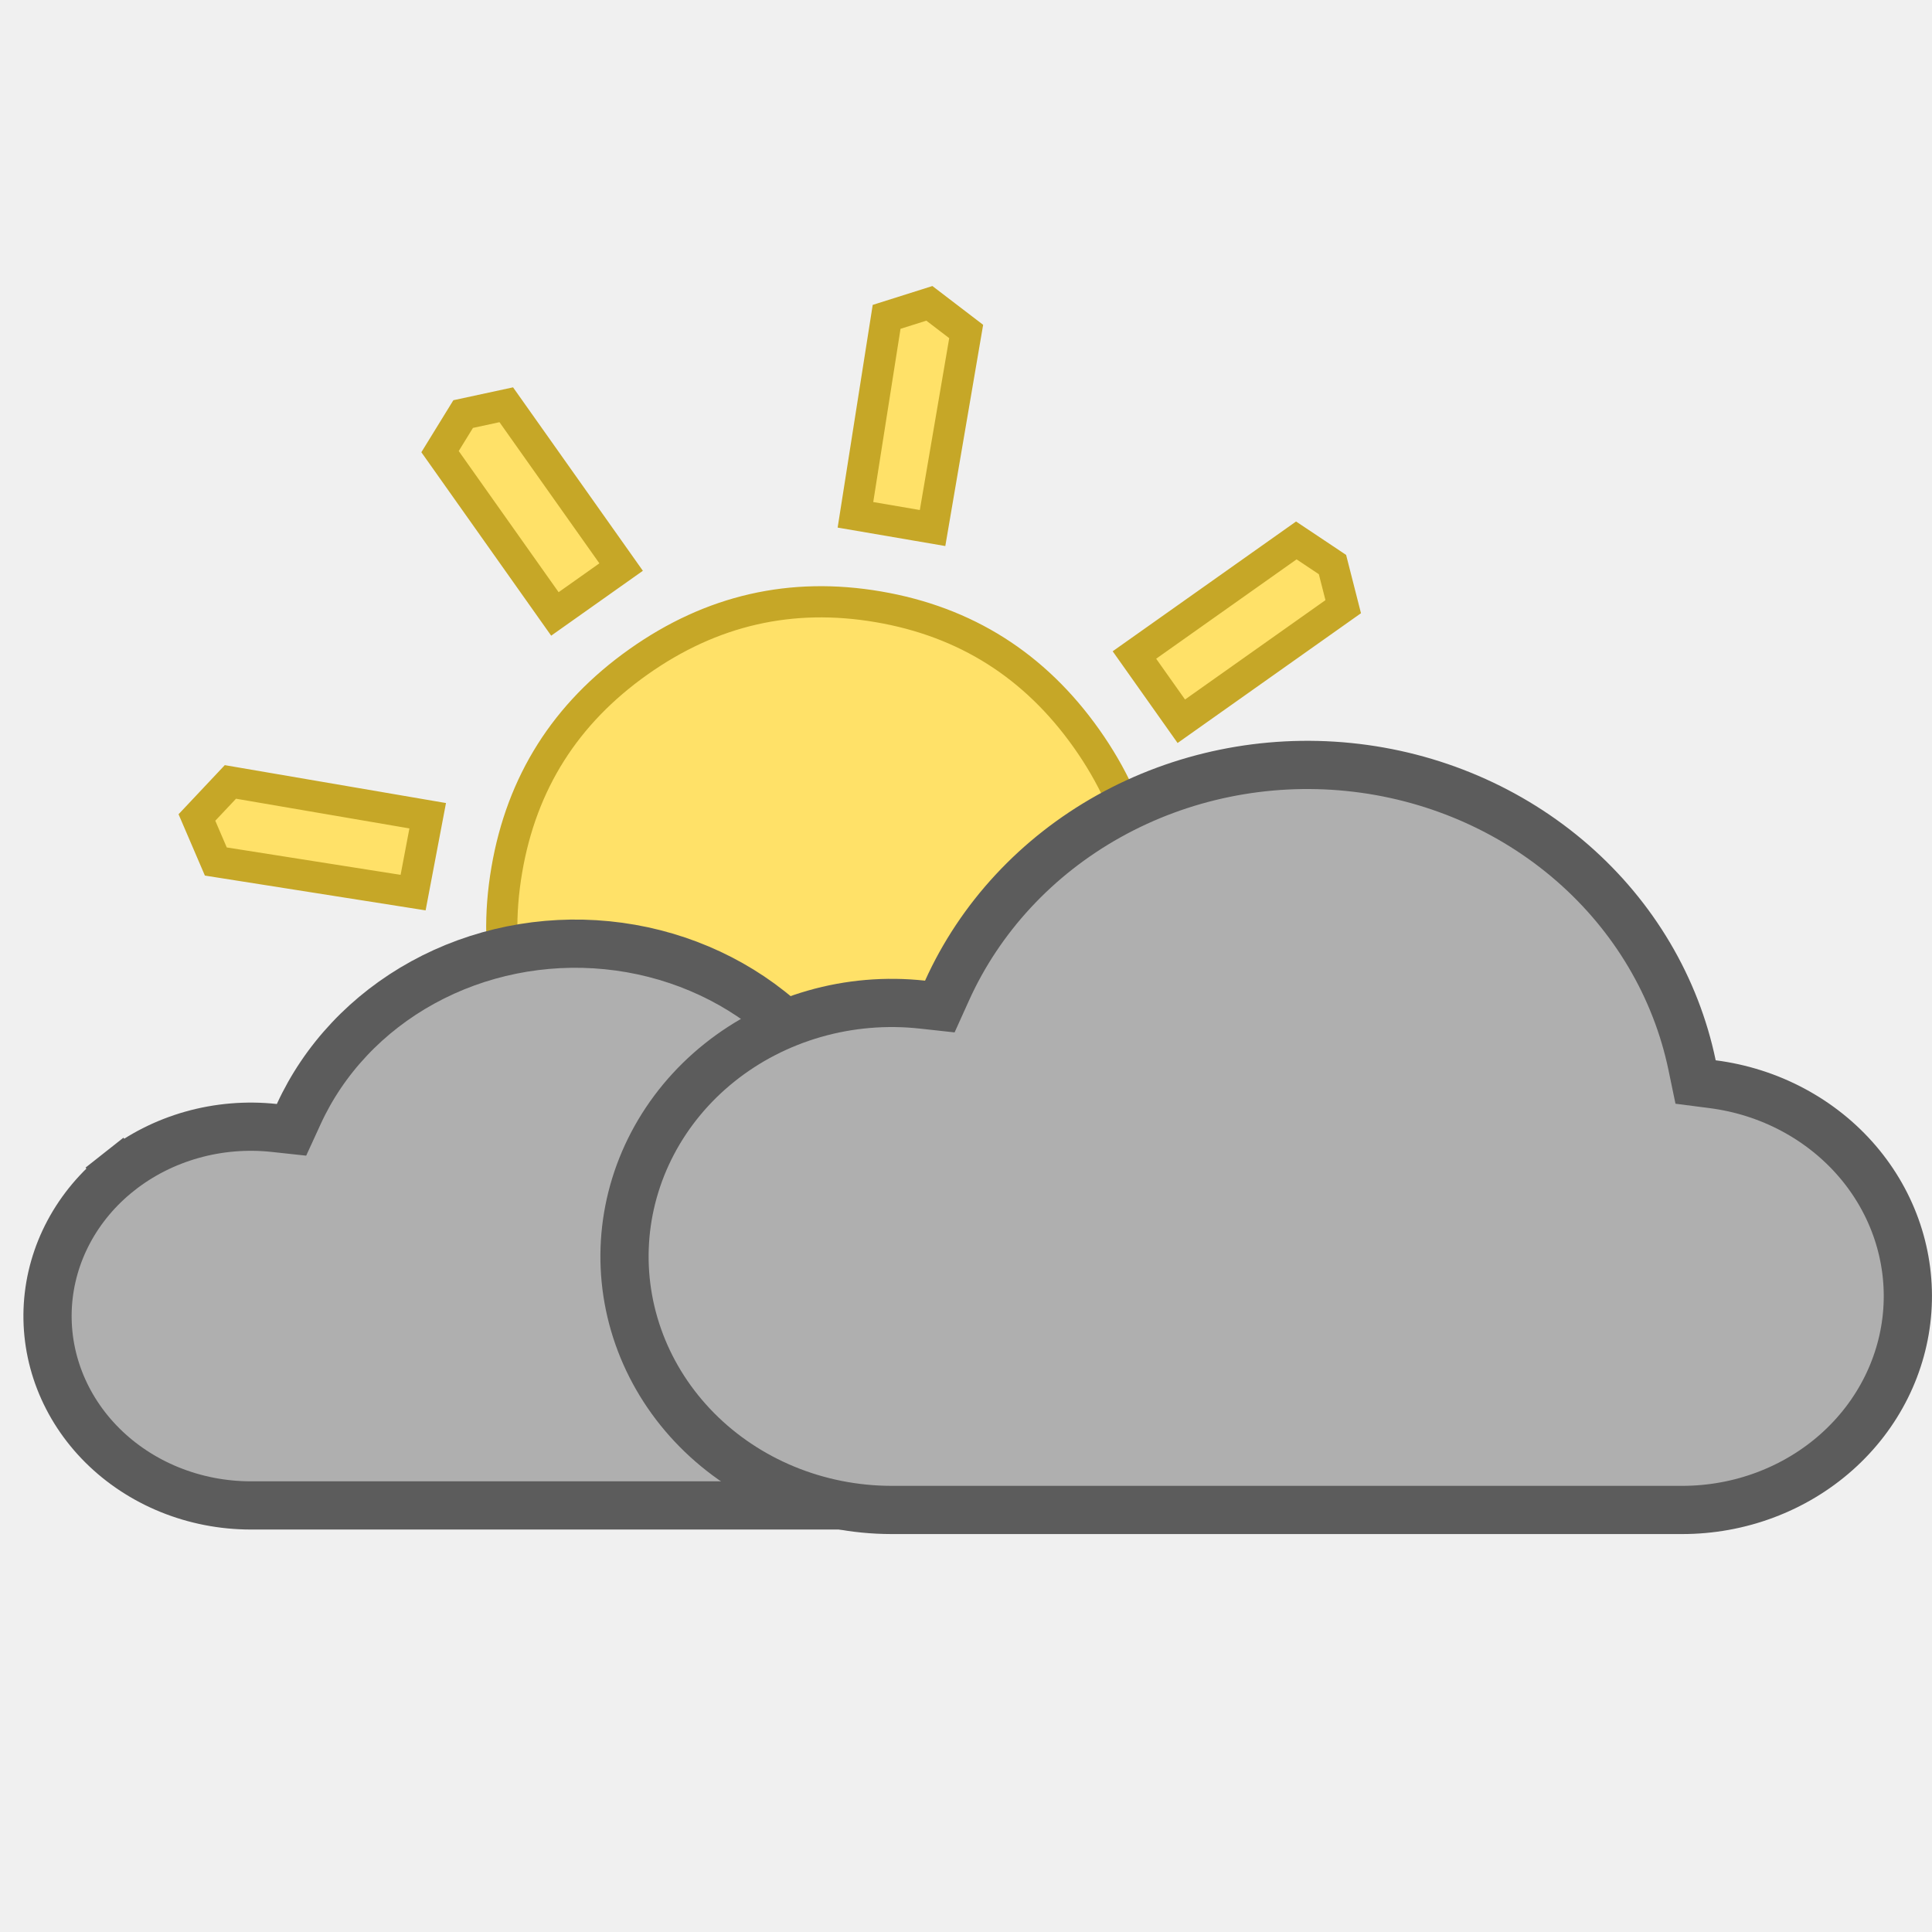
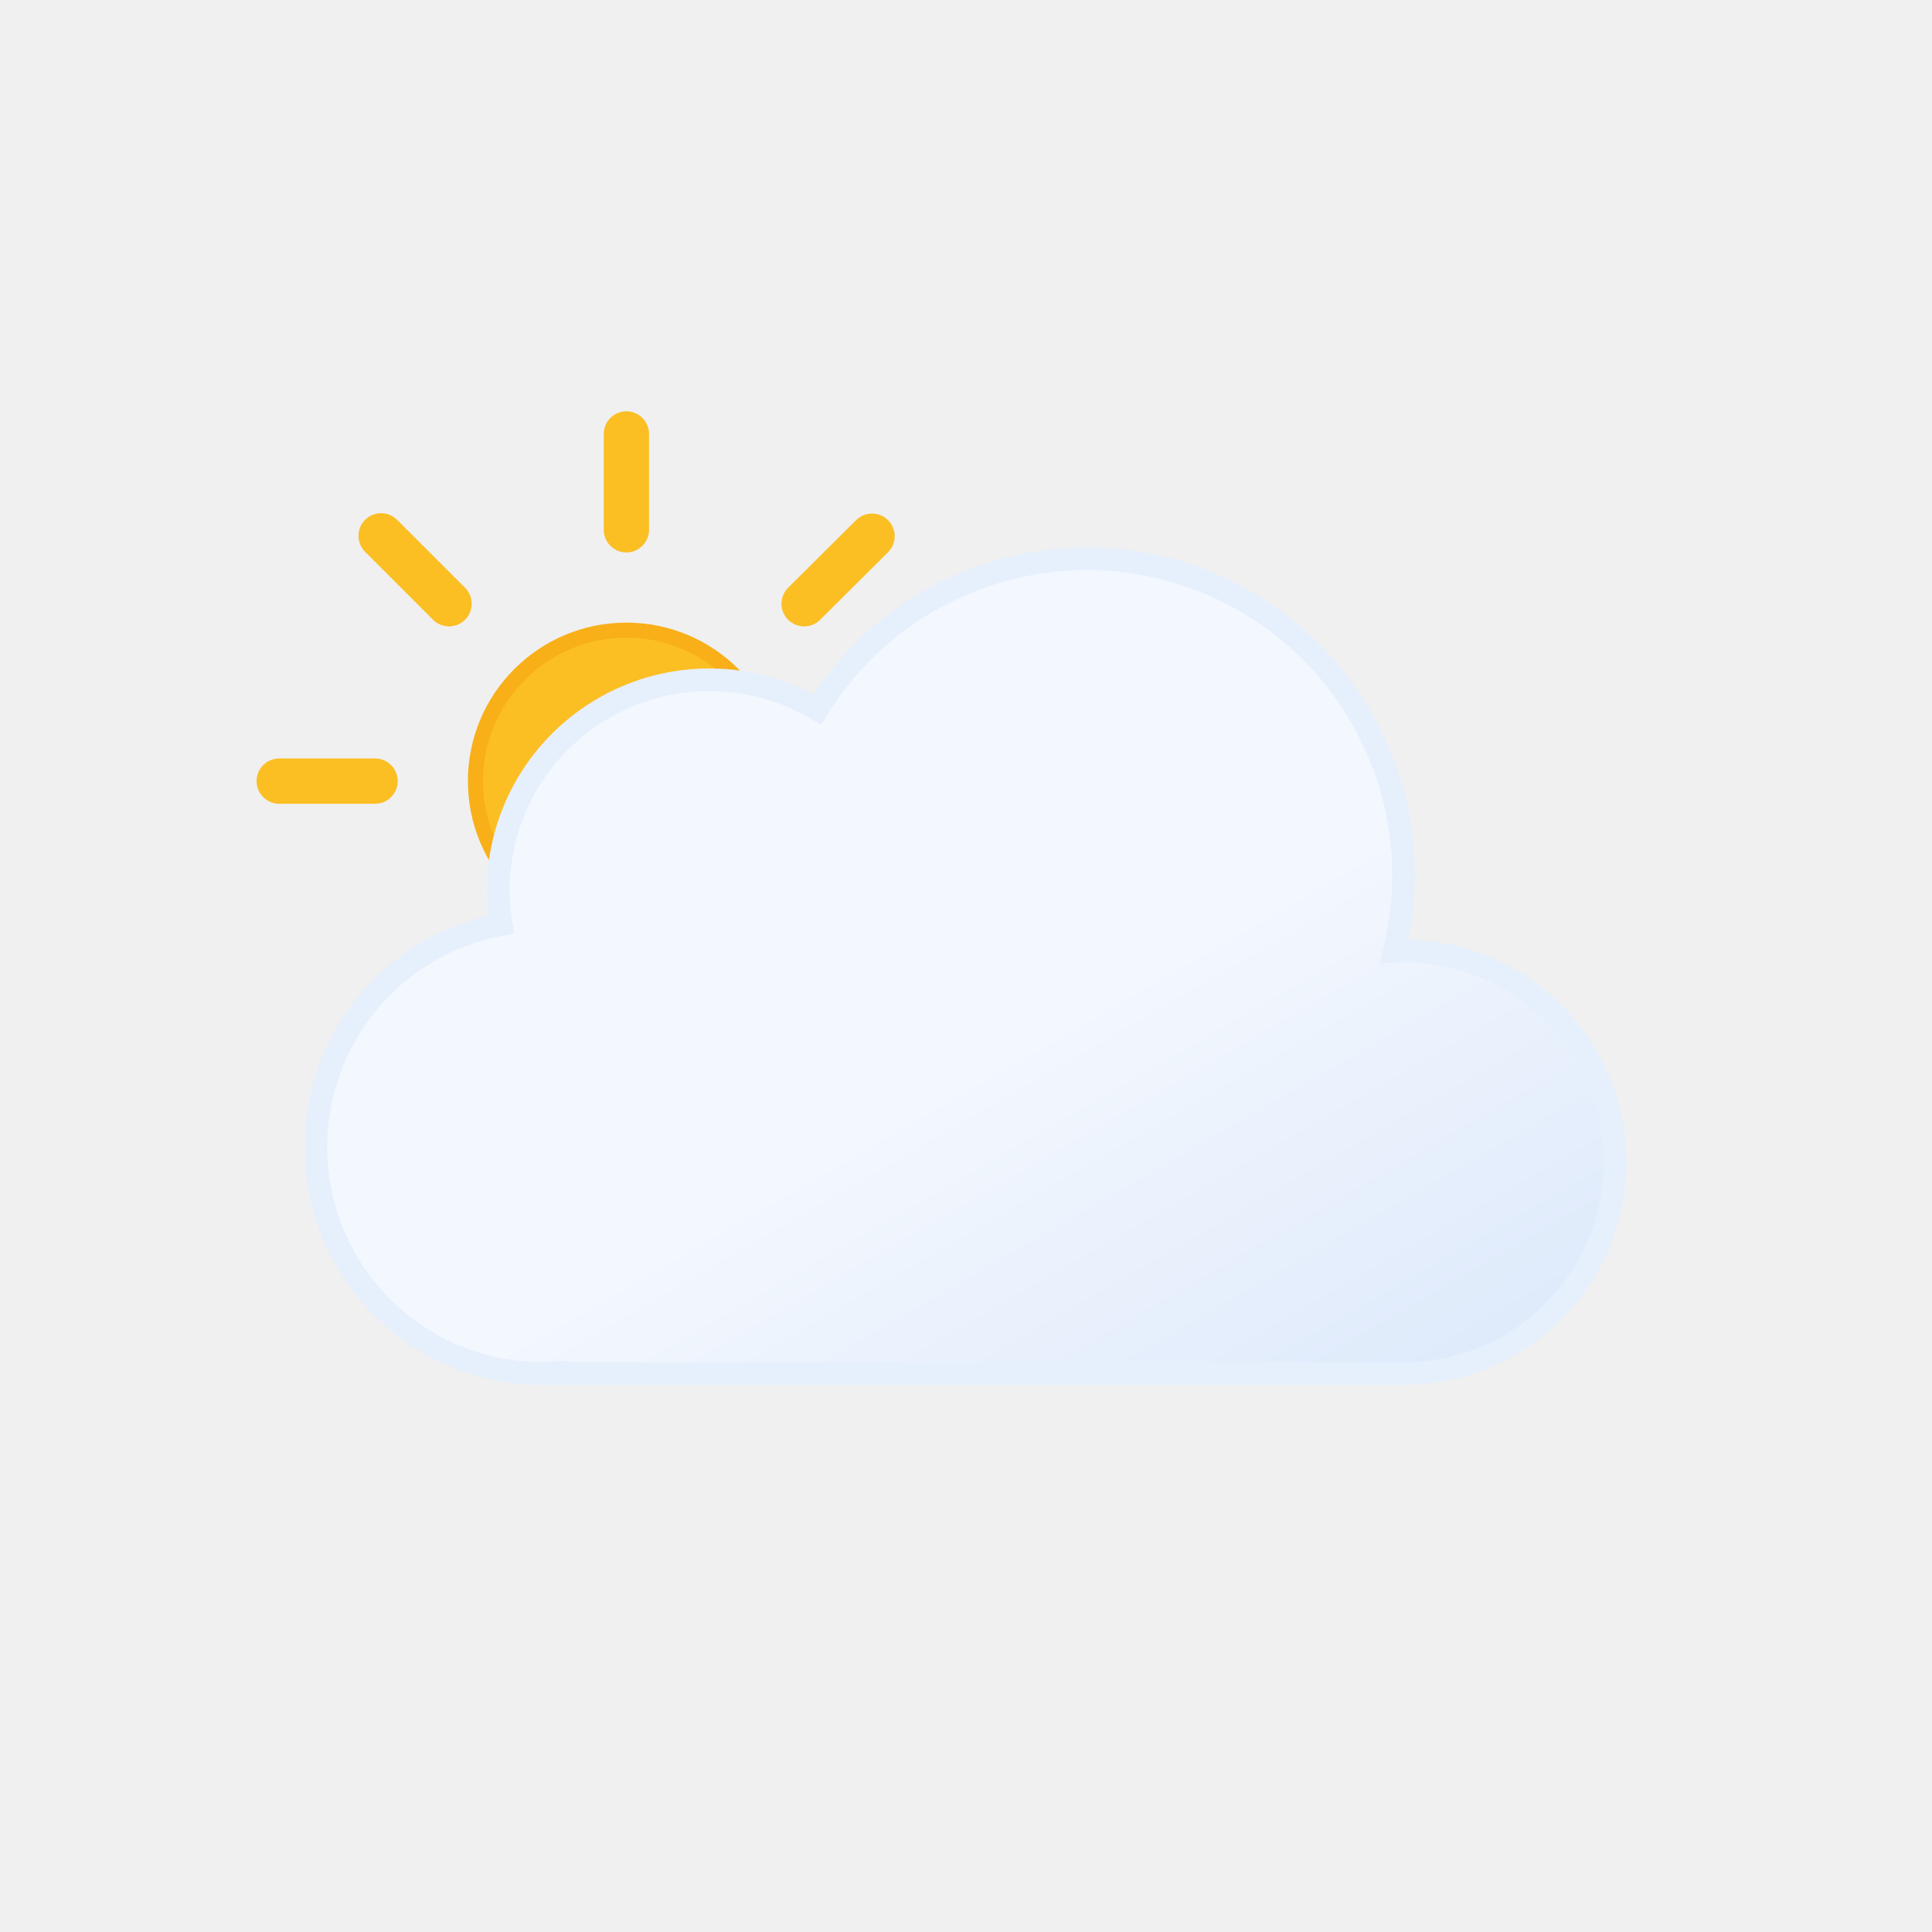
- <svg xmlns="http://www.w3.org/2000/svg" width="6131" height="6131" viewBox="0 0 6131 6131" fill="none">
-   <g clip-path="url(#clip0_9_16)">
-     <path d="M1971.08 1799.52L1760.91 1948.26L1396.42 1433.22L1469.78 1314.01L1606.6 1284.48L1971.08 1799.52ZM3066.07 1051.93L2959.4 1675.63L2714.67 1633.7L2813.59 1005.5L2949.26 962.627L3066.07 1051.93ZM3748.78 2288.83L3599.98 2078.57L4113.76 1714.98L4228.48 1791.58L4262.56 1925.24L3748.78 2288.83ZM1310.95 2832.6L684.885 2733.92L624.916 2594.23L731.151 2481.37L1357.26 2588.63L1310.95 2832.6ZM4573.56 3268.84L4493.59 3389.43L3873.82 3271.92L3914.8 3032.31L4533.18 3126.92L4573.56 3268.84ZM3204.88 3765.83C2972.99 3929.93 2720.07 3987.77 2443.26 3940.35C2166.45 3892.92 1947.14 3754.17 1782.98 3522.21C1618.82 3290.24 1560.92 3037.27 1608.27 2760.45C1655.61 2483.62 1794.29 2264.34 2026.17 2100.23C2258.06 1936.13 2510.99 1878.29 2787.8 1925.71C3064.61 1973.14 3283.92 2111.89 3448.08 2343.85C3612.23 2575.82 3670.14 2828.79 3622.79 3105.61C3575.45 3382.44 3436.77 3601.72 3204.88 3765.83Z" fill="#FFE168" stroke="#C6A727" stroke-width="99" />
-     <path d="M2762.2 3713.54L2773.45 3766.77L2827.43 3773.62C2965.04 3791.07 3089.37 3856.85 3175.76 3956.24C3262.01 4055.47 3304.19 4180.83 3295.08 4306.92C3285.97 4433.05 3226.08 4552.31 3125.9 4640.08C3025.59 4727.98 2892.57 4777.45 2753.63 4777.3H2753.59H2753.55L794.931 4777.3C794.904 4777.3 794.878 4777.3 794.851 4777.3C706.412 4777.16 619.048 4760.08 538.143 4727.21C457.221 4694.34 384.628 4646.44 324.67 4586.7C264.724 4526.96 218.681 4456.65 189.077 4380.22C159.479 4303.8 146.863 4222.68 151.879 4141.76C156.895 4060.83 179.459 3981.53 218.389 3908.68C257.327 3835.81 311.89 3770.82 378.999 3717.86L331.611 3657.81L378.999 3717.86C446.118 3664.9 524.319 3625.15 608.891 3601.27C693.467 3577.4 782.442 3569.95 870.304 3579.46L925.099 3585.38L948.069 3535.28C1027.94 3361.07 1165.54 3214.49 1341.64 3117.73C1517.8 3020.95 1722.78 2979.4 1926.47 2999.61C2130.16 3019.82 2320.99 3100.63 2471.22 3229.43C2621.39 3358.18 2722.99 3527.97 2762.2 3713.54Z" fill="#AFAFAF" stroke="#5C5C5C" stroke-width="153" />
-     <path d="M5369.67 3380.32L5380.77 3433.65L5434.8 3440.6C5615.81 3463.9 5779.93 3551.81 5894.33 3685.41C6008.63 3818.89 6064.91 3988.08 6052.77 4158.7C6040.63 4329.36 5960.84 4490.05 5828.35 4607.9C5695.75 4725.84 5520.39 4791.86 5337.67 4791.67H5337.63H5337.59H2828.45C2712.54 4791.49 2597.97 4768.77 2491.8 4724.99C2385.63 4681.21 2290.21 4617.34 2211.27 4537.49C2132.34 4457.65 2071.56 4363.51 2032.43 4260.95C1993.3 4158.39 1976.59 4049.43 1983.23 3940.68C1989.87 3831.93 2019.74 3725.48 2071.15 3627.81C2122.57 3530.14 2194.5 3443.22 2282.76 3372.53C2371.02 3301.83 2473.71 3248.88 2584.6 3217.1C2695.49 3185.32 2812.09 3175.42 2927.22 3188.06L2982.43 3194.12L3005.29 3143.51C3109.78 2912.17 3289.51 2718.04 3518.92 2590.09C3748.37 2462.12 4015.12 2407.29 4280.06 2433.98C4545 2460.66 4793.54 2567.38 4989.48 2737.92C5185.36 2908.41 5318.32 3133.62 5369.67 3380.32Z" fill="#AFAFAF" stroke="#5C5C5C" stroke-width="153" />
-   </g>
+ <svg xmlns="http://www.w3.org/2000/svg" xmlns:xlink="http://www.w3.org/1999/xlink" viewBox="0 0 512 512">
  <defs>
-     <clipPath id="clip0_9_16">
-       <rect width="6131" height="6131" fill="white" />
-     </clipPath>
+     <symbol id="c" viewBox="0 0 196 196">
+       <circle cx="98" cy="98" r="40" fill="url(#a)" stroke="#f8af18" stroke-miterlimit="10" stroke-width="4" />
+       <path fill="none" stroke="#fbbf24" stroke-linecap="round" stroke-miterlimit="10" stroke-width="12" d="M98 31.4V6m0 184v-25.4M145.1 51l18-17.9M33 163l18-17.9M51 51 33 33m130.1 130.1-18-18M6 98h25.4M190 98h-25.4">
+         <animateTransform additive="sum" attributeName="transform" dur="6s" repeatCount="indefinite" type="rotate" values="0 98 98; 45 98 98" />
+       </path>
+     </symbol>
+     <symbol id="d" viewBox="0 0 350 222">
+       <path fill="url(#b)" stroke="#e6effc" stroke-miterlimit="10" stroke-width="6" d="m291 107-2.5.1A83.9 83.9 0 00135.6 43 56 56 0 0051 91a56.6 56.6 0 00.8 9A60 60 0 0063 219l4-.2v.2h224a56 56 0 000-112Z" />
+     </symbol>
+     <symbol id="e" viewBox="0 0 363 258">
+       <use xlink:href="#c" width="196" height="196" />
+       <use xlink:href="#d" width="350" height="222" transform="translate(13 36)" />
+     </symbol>
+     <linearGradient id="b" x1="99.5" x2="232.6" y1="30.7" y2="261.4" gradientUnits="userSpaceOnUse">
+       <stop offset="0" stop-color="#f3f7fe" />
+       <stop offset=".5" stop-color="#f3f7fe" />
+       <stop offset="1" stop-color="#deeafb" />
+     </linearGradient>
+     <linearGradient id="a" x1="78" x2="118" y1="63.4" y2="132.7" gradientUnits="userSpaceOnUse">
+       <stop offset="0" stop-color="#fbbf24" />
+       <stop offset=".5" stop-color="#fbbf24" />
+       <stop offset="1" stop-color="#f59e0b" />
+     </linearGradient>
  </defs>
+   <use xlink:href="#e" width="363" height="258" transform="translate(68 109)" />
</svg>
